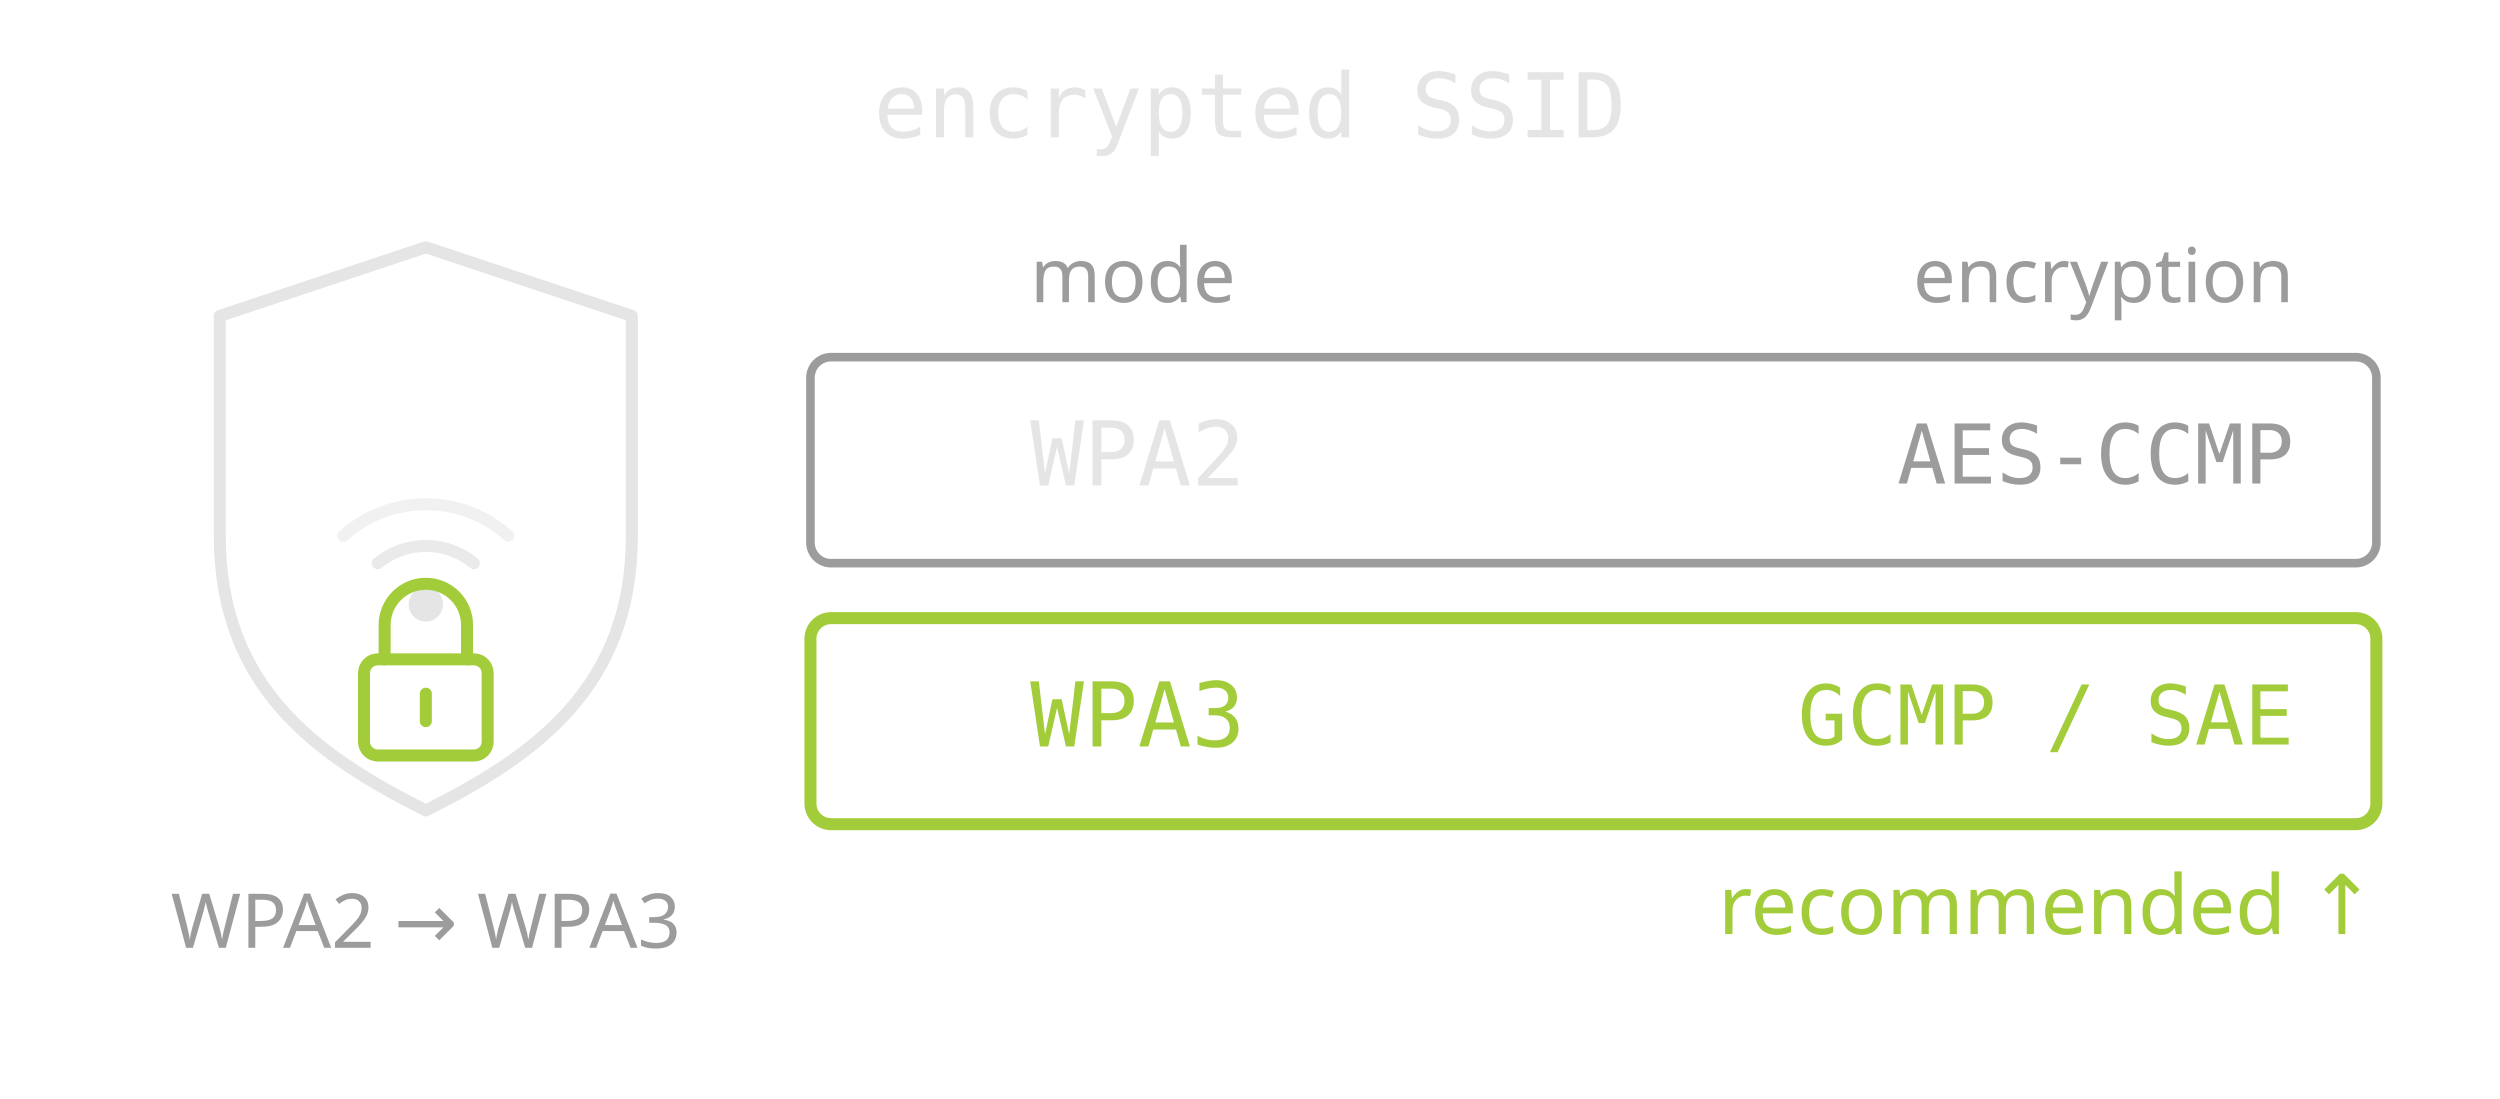
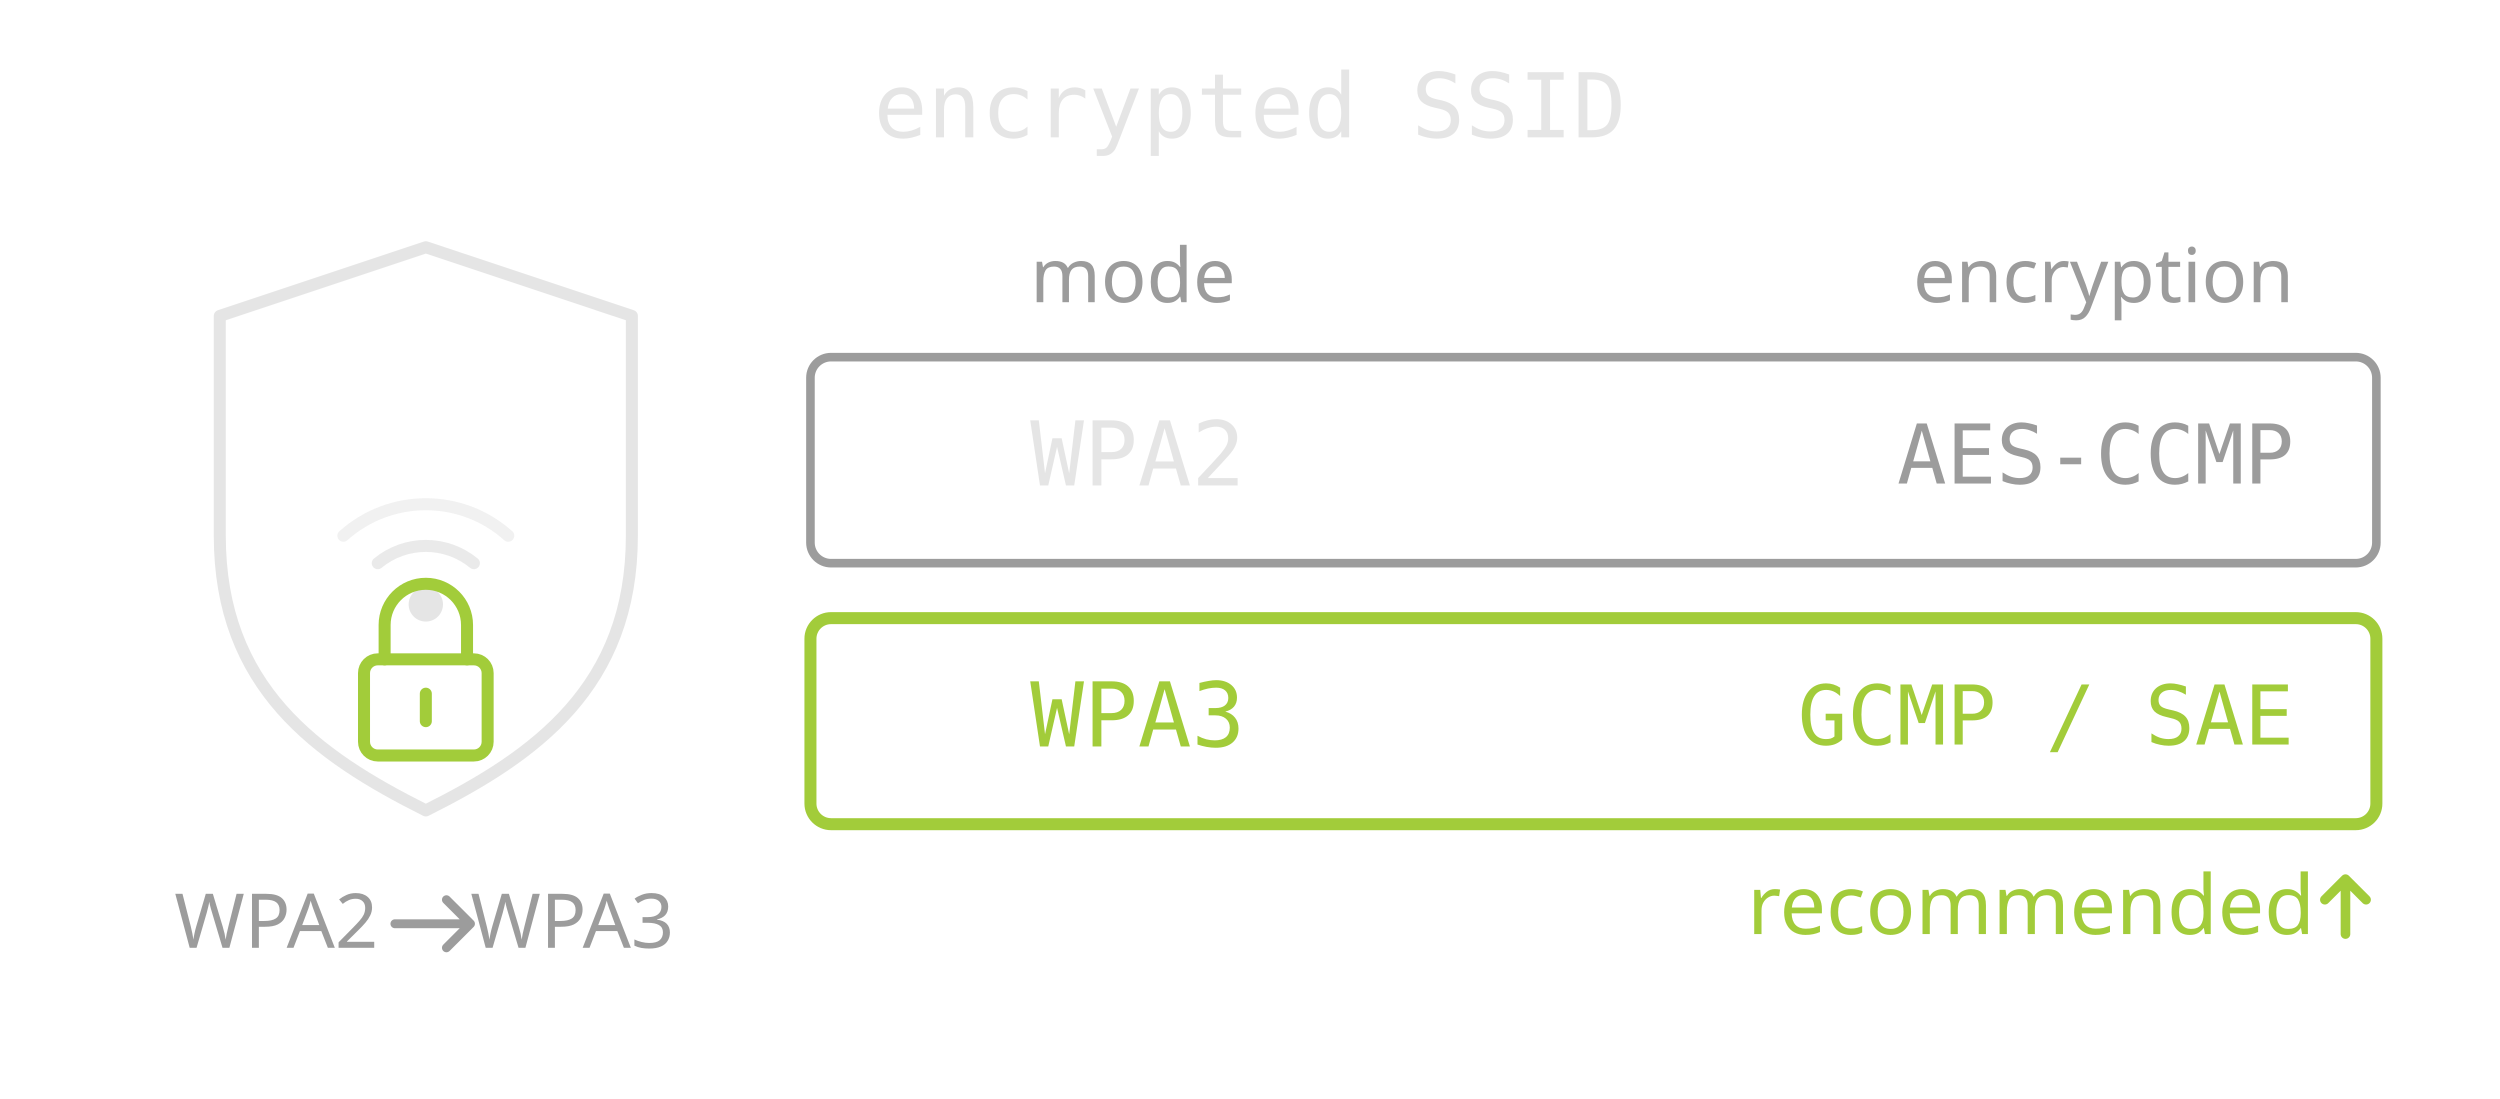
<svg xmlns="http://www.w3.org/2000/svg" viewBox="0 0 364 160" fill="none" font-family="IBM Plex Sans, sans-serif">
  <text x="182" y="20" fill="#E5E5E5" font-size="13" font-weight="500" text-anchor="middle" font-family="DM Mono, monospace">encrypted SSID</text>
  <g stroke="#E5E5E5" stroke-width="1.75" stroke-linecap="round" stroke-linejoin="round">
    <path d="M62 36 L92 46 L92 78 C92 100 78 110 62 118 C46 110 32 100 32 78 L32 46 Z" />
  </g>
  <g stroke="#E5E5E5" stroke-width="1.75" stroke-linecap="round" fill="none">
    <path d="M50 78 A18 18 0 0 1 74 78" opacity="0.55" />
    <path d="M55 82 A11 11 0 0 1 69 82" opacity="0.8" />
  </g>
  <circle cx="62" cy="88" r="2.5" fill="#E5E5E5" />
  <g stroke="#A2CC3A" stroke-width="1.75" stroke-linecap="round" stroke-linejoin="round">
    <rect x="53" y="96" width="18" height="14" rx="2" />
    <path d="M56 96 L56 91 A6 6 0 0 1 68 91 L68 96" />
  </g>
  <line x1="62" y1="101" x2="62" y2="105" stroke="#A2CC3A" stroke-width="1.75" stroke-linecap="round" />
  <text x="150" y="44" fill="#9C9C9C" font-size="11" font-weight="500" text-anchor="start">mode</text>
  <text x="334" y="44" fill="#9C9C9C" font-size="11" font-weight="500" text-anchor="end">encryption</text>
  <rect x="118" y="52" width="228" height="30" rx="3" stroke="#9C9C9C" stroke-width="1.25" />
  <text x="150" y="67" fill="#E5E5E5" font-size="13" font-weight="500" text-anchor="start" dominant-baseline="middle" font-family="DM Mono, monospace">WPA2</text>
  <text x="334" y="67" fill="#9C9C9C" font-size="12" font-weight="500" text-anchor="end" dominant-baseline="middle" font-family="DM Mono, monospace">AES-CCMP</text>
  <rect x="118" y="90" width="228" height="30" rx="3" stroke="#A2CC3A" stroke-width="1.75" />
  <text x="150" y="105" fill="#A2CC3A" font-size="13" font-weight="500" text-anchor="start" dominant-baseline="middle" font-family="DM Mono, monospace">WPA3</text>
  <text x="334" y="105" fill="#A2CC3A" font-size="12" font-weight="500" text-anchor="end" dominant-baseline="middle" font-family="DM Mono, monospace">GCMP / SAE</text>
-   <text x="346" y="136" fill="#A2CC3A" font-size="12" font-weight="500" text-anchor="end">recommended ↑</text>
-   <text x="62" y="138" fill="#9C9C9C" font-size="11" font-weight="500" text-anchor="middle">WPA2 → WPA3</text>
+   <text x="254.4" y="136" fill="#A2CC3A" font-size="12" font-weight="500" text-anchor="start">recommended</text>
+   <path d="M341.5 136 V128 M338.5 131 L341.5 128 L344.5 131" fill="none" stroke="#A2CC3A" stroke-width="1.4" stroke-linecap="round" stroke-linejoin="round" />
+   <text x="25.4" y="138" fill="#9C9C9C" font-size="11" font-weight="500" text-anchor="start">WPA2</text>
+   <path d="M57.5 134.5 H68.5 M65 131 L68.5 134.5 L65 138" fill="none" stroke="#9C9C9C" stroke-width="1.3" stroke-linecap="round" stroke-linejoin="round" />
+   <text x="68.5" y="138" fill="#9C9C9C" font-size="11" font-weight="500" text-anchor="start">WPA3</text>
</svg>
